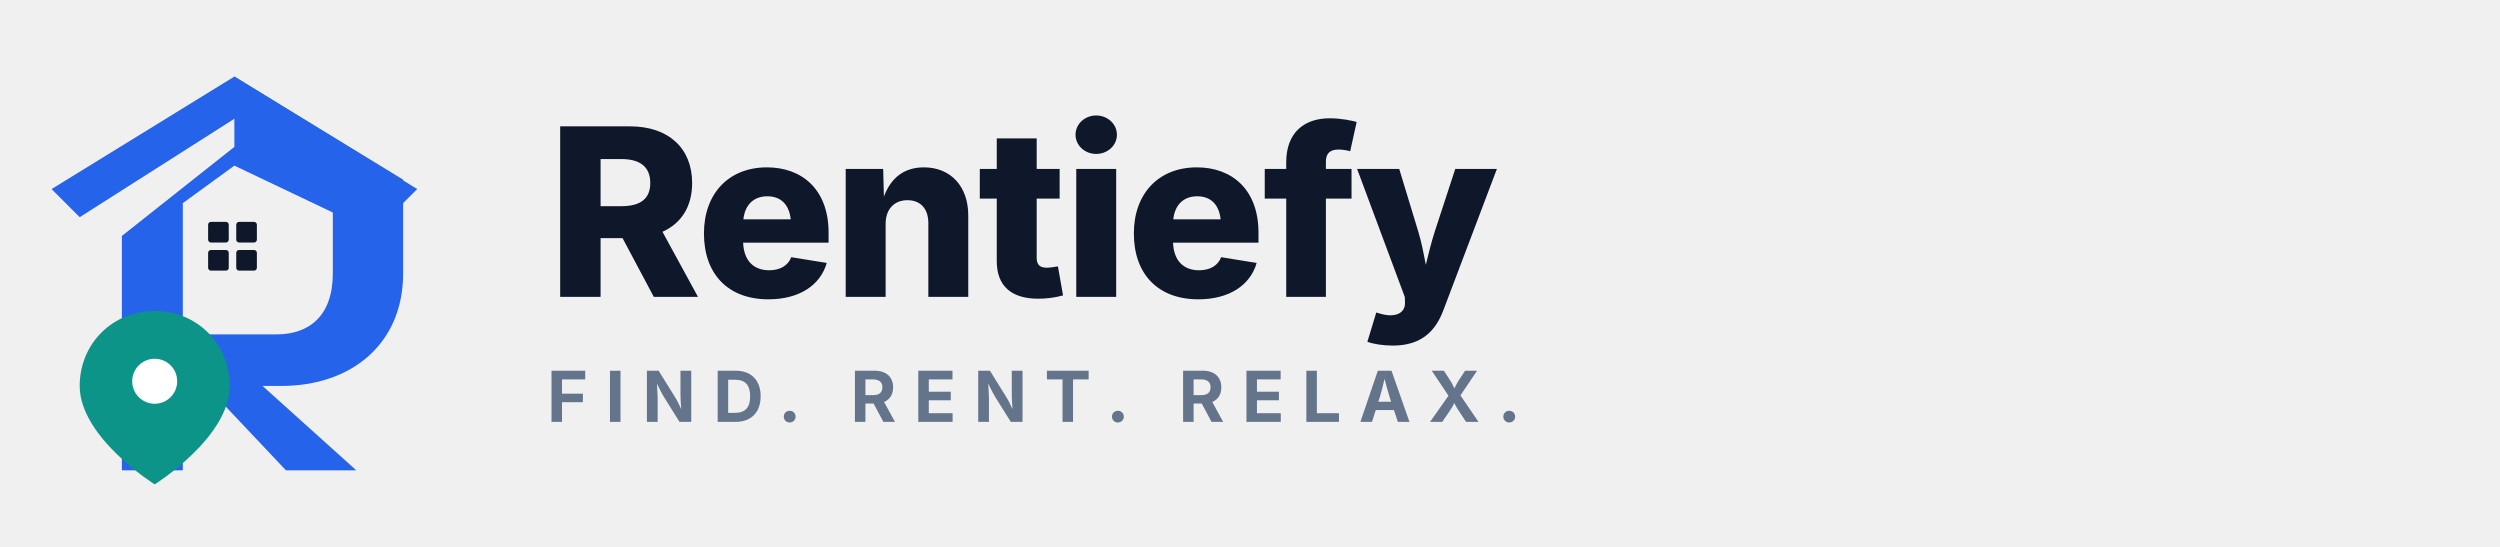
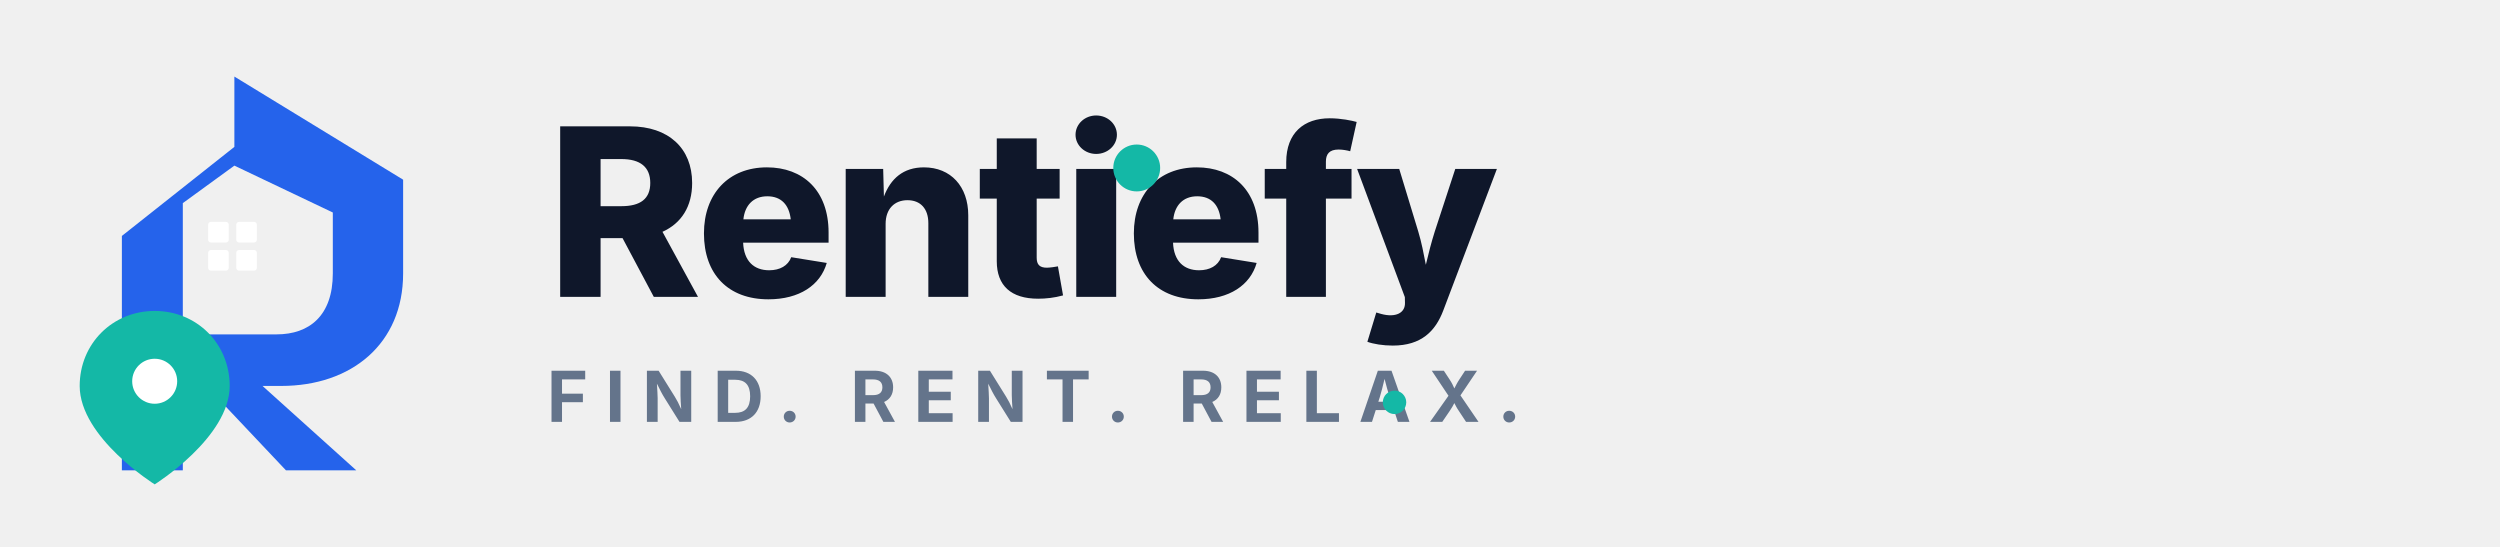
<svg xmlns="http://www.w3.org/2000/svg" viewBox="0 0 320 70" fill="none">
  <g transform="translate(0, 5) scale(0.12)">
    <path fill-rule="evenodd" clip-rule="evenodd" d="M250 40 L430 150 V250 C430 325 375 370 300 370 H280 L380 460 H305 L220 370 H195 V460 H130 V210 L250 115 Z M195 175 L250 135 L355 185 V250 C355 295 330 315 295 315 H195 V175 Z" fill="#2563EB" />
-     <path d="M250 40 L445 160 L415 190 L250 85 L85 190 L55 160 Z" fill="#2563EB" />
-     <rect x="222" y="195" width="22" height="22" rx="3" fill="#0F172A" />
-     <rect x="252" y="195" width="22" height="22" rx="3" fill="#0F172A" />
-     <rect x="222" y="225" width="22" height="22" rx="3" fill="#0F172A" />
-     <rect x="252" y="225" width="22" height="22" rx="3" fill="#0F172A" />
-     <path d="M165 290 C120 290 85 325 85 370 C85 425 165 475 165 475 C165 475 245 425 245 370 C245 325 210 290 165 290 Z" fill="#0D9488" />
+     <rect x="222" y="195" width="22" height="22" rx="3" fill="#FFFFFF" />
+     <rect x="252" y="195" width="22" height="22" rx="3" fill="#FFFFFF" />
+     <rect x="222" y="225" width="22" height="22" rx="3" fill="#FFFFFF" />
+     <rect x="252" y="225" width="22" height="22" rx="3" fill="#FFFFFF" />
+     <path d="M165 290 C120 290 85 325 85 370 C85 425 165 475 165 475 C165 475 245 425 245 370 C245 325 210 290 165 290 Z" fill="#14B8A6" />
    <circle cx="165" cy="365" r="24" fill="#FFFFFF" />
  </g>
-   <text x="70" y="38" font-family="Inter, system-ui, sans-serif" font-size="30" font-weight="800" fill="#0F172A" letter-spacing="-0.5">Rentiefy</text>
-   <text x="70" y="54" font-family="Inter, system-ui, sans-serif" font-size="9" font-weight="700" fill="#64748B" letter-spacing="2.2">FIND. RENT. RELAX.</text>
+   <text x="70" y="38" font-family="'Plus Jakarta Sans', Inter, system-ui, sans-serif" font-size="30" font-weight="800" fill="#0F172A" letter-spacing="-0.5">Rentiefy</text>
+   <circle cx="145.5" cy="21.5" r="3" fill="#14B8A6" />
+   <text x="70" y="54" font-family="'Plus Jakarta Sans', Inter, system-ui, sans-serif" font-size="9" font-weight="700" fill="#64748B" letter-spacing="2.2">FIND. RENT. RELAX.</text>
+   <circle cx="178.5" cy="51.5" r="1.5" fill="#14B8A6" />
</svg>
